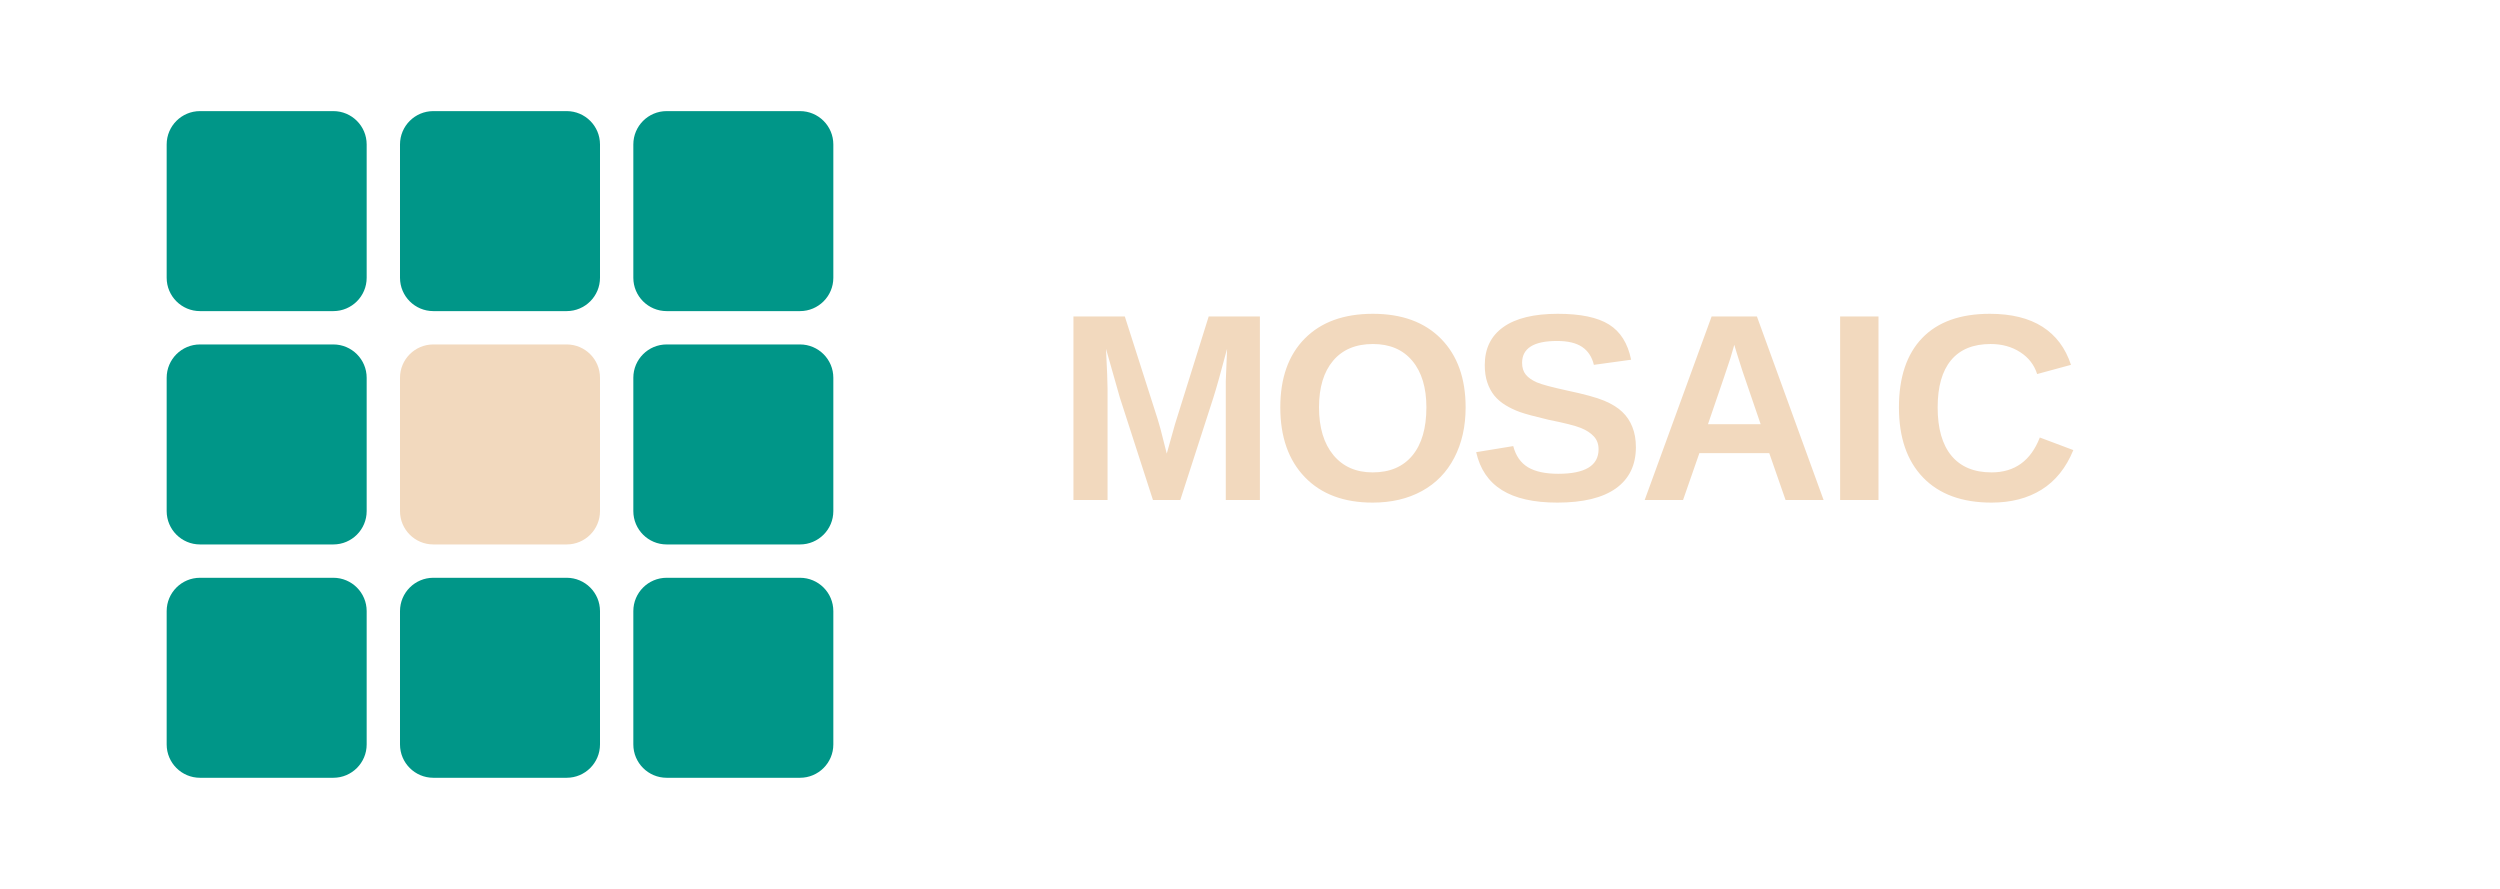
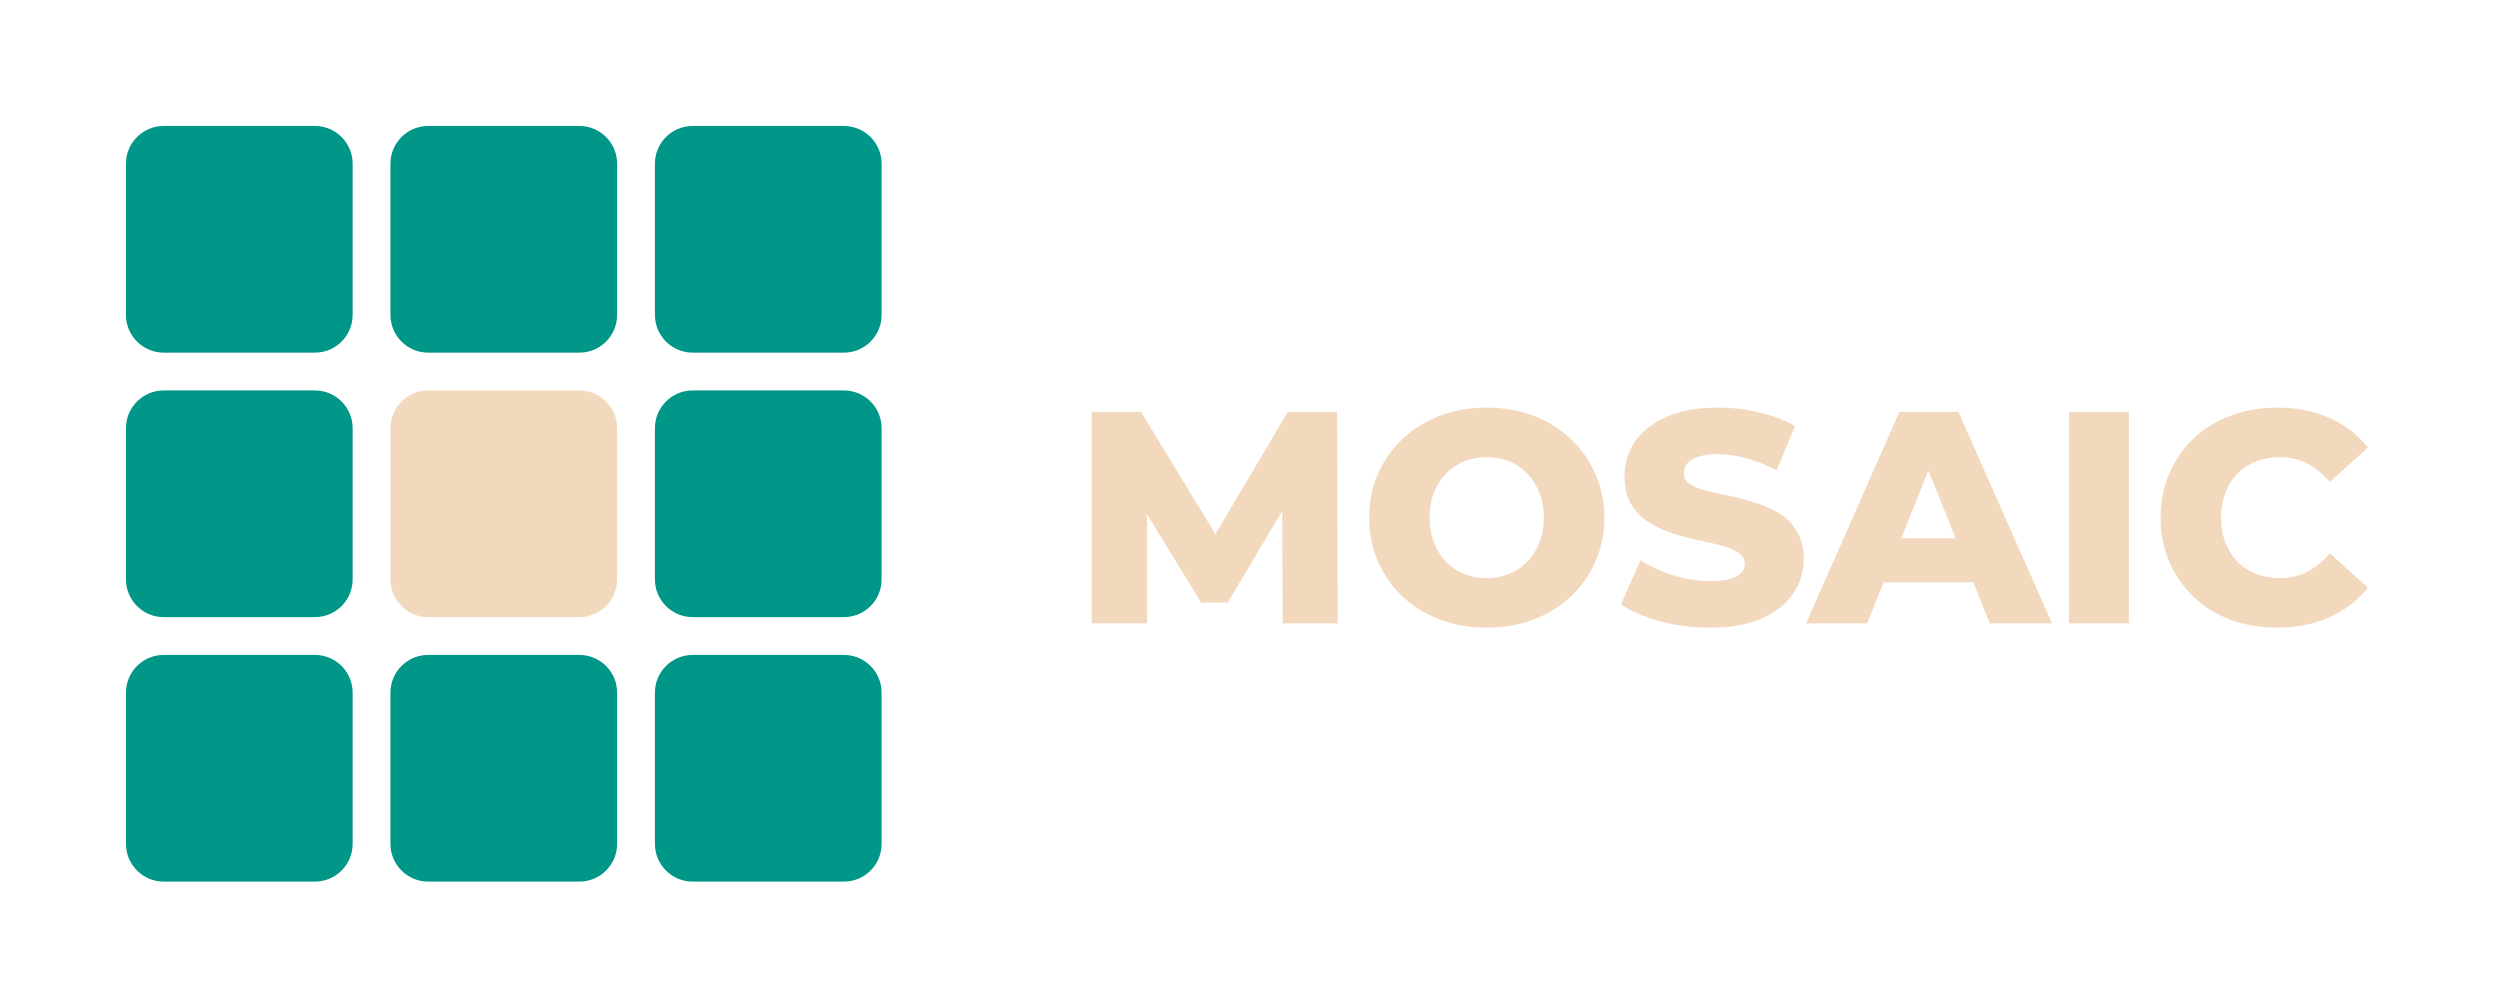
- <svg xmlns="http://www.w3.org/2000/svg" viewBox="0 0 450 160">
-   <g transform="translate(30, 20)">
-     <rect x="0" y="0" width="36" height="36" rx="6" fill="#009688" />
-     <rect x="42" y="0" width="36" height="36" rx="6" fill="#009688" />
-     <rect x="84" y="0" width="36" height="36" rx="6" fill="#009688" />
-     <rect x="0" y="42" width="36" height="36" rx="6" fill="#009688" />
-     <rect x="42" y="42" width="36" height="36" rx="6" fill="#F2D9BE" />
-     <rect x="84" y="42" width="36" height="36" rx="6" fill="#009688" />
-     <rect x="0" y="84" width="36" height="36" rx="6" fill="#009688" />
-     <rect x="42" y="84" width="36" height="36" rx="6" fill="#009688" />
-     <rect x="84" y="84" width="36" height="36" rx="6" fill="#009688" />
-   </g>
-   <text x="190" y="90" font-family="Arial, sans-serif" font-size="48" font-weight="700" letter-spacing="-1.5" fill="#F2D9BE">
-     MOSAIC
-   </text>
+ <svg xmlns="http://www.w3.org/2000/svg" width="397" height="160" viewBox="0 0 397 160" fill="none">
+   <path d="M50 20H26C22.686 20 20 22.686 20 26V50C20 53.314 22.686 56 26 56H50C53.314 56 56 53.314 56 50V26C56 22.686 53.314 20 50 20Z" fill="#009688" />
+   <path d="M92 20H68C64.686 20 62 22.686 62 26V50C62 53.314 64.686 56 68 56H92C95.314 56 98 53.314 98 50V26C98 22.686 95.314 20 92 20Z" fill="#009688" />
+   <path d="M134 20H110C106.686 20 104 22.686 104 26V50C104 53.314 106.686 56 110 56H134C137.314 56 140 53.314 140 50V26C140 22.686 137.314 20 134 20Z" fill="#009688" />
+   <path d="M50 62H26C22.686 62 20 64.686 20 68V92C20 95.314 22.686 98 26 98H50C53.314 98 56 95.314 56 92V68C56 64.686 53.314 62 50 62Z" fill="#009688" />
+   <path d="M92 62H68C64.686 62 62 64.686 62 68V92C62 95.314 64.686 98 68 98H92C95.314 98 98 95.314 98 92V68C98 64.686 95.314 62 92 62Z" fill="#F2D9BE" />
+   <path d="M134 62H110C106.686 62 104 64.686 104 68V92C104 95.314 106.686 98 110 98H134C137.314 98 140 95.314 140 92V68C140 64.686 137.314 62 134 62Z" fill="#009688" />
+   <path d="M50 104H26C22.686 104 20 106.686 20 110V134C20 137.314 22.686 140 26 140H50C53.314 140 56 137.314 56 134V110C56 106.686 53.314 104 50 104Z" fill="#009688" />
+   <path d="M92 104H68C64.686 104 62 106.686 62 110V134C62 137.314 64.686 140 68 140H92C95.314 140 98 137.314 98 134V110C98 106.686 95.314 104 92 104Z" fill="#009688" />
+   <path d="M134 104H110C106.686 104 104 106.686 104 110V134C104 137.314 106.686 140 110 140H134C137.314 140 140 137.314 140 134V110C140 106.686 137.314 104 134 104Z" fill="#009688" />
+   <path d="M173.36 99V65.4H181.184L195.104 88.248H190.976L204.512 65.4H212.336L212.432 99H203.696L203.6 78.696H205.088L194.96 95.688H190.736L180.32 78.696H182.144V99H173.36ZM236.101 99.672C233.413 99.672 230.933 99.24 228.661 98.376C226.389 97.512 224.405 96.296 222.709 94.728C221.045 93.128 219.749 91.272 218.821 89.16C217.893 87.048 217.429 84.728 217.429 82.2C217.429 79.672 217.893 77.352 218.821 75.24C219.749 73.128 221.045 71.288 222.709 69.72C224.405 68.12 226.389 66.888 228.661 66.024C230.933 65.16 233.413 64.728 236.101 64.728C238.821 64.728 241.301 65.16 243.541 66.024C245.813 66.888 247.781 68.12 249.445 69.72C251.109 71.288 252.405 73.128 253.333 75.24C254.293 77.352 254.773 79.672 254.773 82.2C254.773 84.728 254.293 87.064 253.333 89.208C252.405 91.32 251.109 93.16 249.445 94.728C247.781 96.296 245.813 97.512 243.541 98.376C241.301 99.24 238.821 99.672 236.101 99.672ZM236.101 91.8C237.381 91.8 238.565 91.576 239.653 91.128C240.773 90.68 241.733 90.04 242.533 89.208C243.365 88.344 244.005 87.32 244.453 86.136C244.933 84.952 245.173 83.64 245.173 82.2C245.173 80.728 244.933 79.416 244.453 78.264C244.005 77.08 243.365 76.072 242.533 75.24C241.733 74.376 240.773 73.72 239.653 73.272C238.565 72.824 237.381 72.6 236.101 72.6C234.821 72.6 233.621 72.824 232.501 73.272C231.413 73.72 230.453 74.376 229.621 75.24C228.821 76.072 228.181 77.08 227.701 78.264C227.253 79.416 227.029 80.728 227.029 82.2C227.029 83.64 227.253 84.952 227.701 86.136C228.181 87.32 228.821 88.344 229.621 89.208C230.453 90.04 231.413 90.68 232.501 91.128C233.621 91.576 234.821 91.8 236.101 91.8ZM271.559 99.672C268.807 99.672 266.151 99.336 263.591 98.664C261.063 97.96 258.999 97.064 257.399 95.976L260.519 88.968C262.023 89.928 263.751 90.728 265.703 91.368C267.687 91.976 269.655 92.28 271.607 92.28C272.919 92.28 273.975 92.168 274.775 91.944C275.575 91.688 276.151 91.368 276.503 90.984C276.887 90.568 277.079 90.088 277.079 89.544C277.079 88.776 276.727 88.168 276.023 87.72C275.319 87.272 274.407 86.904 273.287 86.616C272.167 86.328 270.919 86.04 269.543 85.752C268.199 85.464 266.839 85.096 265.463 84.648C264.119 84.2 262.887 83.624 261.767 82.92C260.647 82.184 259.735 81.24 259.031 80.088C258.327 78.904 257.975 77.416 257.975 75.624C257.975 73.608 258.519 71.784 259.607 70.152C260.727 68.52 262.391 67.208 264.599 66.216C266.807 65.224 269.559 64.728 272.855 64.728C275.063 64.728 277.223 64.984 279.335 65.496C281.479 65.976 283.383 66.696 285.047 67.656L282.119 74.712C280.519 73.848 278.935 73.208 277.367 72.792C275.799 72.344 274.279 72.12 272.807 72.12C271.495 72.12 270.439 72.264 269.639 72.552C268.839 72.808 268.263 73.16 267.911 73.608C267.559 74.056 267.383 74.568 267.383 75.144C267.383 75.88 267.719 76.472 268.391 76.92C269.095 77.336 270.007 77.688 271.127 77.976C272.279 78.232 273.527 78.504 274.871 78.792C276.247 79.08 277.607 79.448 278.951 79.896C280.327 80.312 281.575 80.888 282.695 81.624C283.815 82.328 284.711 83.272 285.383 84.456C286.087 85.608 286.439 87.064 286.439 88.824C286.439 90.776 285.879 92.584 284.759 94.248C283.671 95.88 282.023 97.192 279.815 98.184C277.639 99.176 274.887 99.672 271.559 99.672ZM286.797 99L301.629 65.4H310.989L325.869 99H315.981L304.365 70.056H308.109L296.493 99H286.797ZM294.909 92.472L297.357 85.464H313.773L316.221 92.472H294.909ZM328.563 99V65.4H338.067V99H328.563ZM361.581 99.672C358.925 99.672 356.461 99.256 354.189 98.424C351.949 97.56 349.997 96.344 348.333 94.776C346.701 93.208 345.421 91.368 344.493 89.256C343.565 87.112 343.101 84.76 343.101 82.2C343.101 79.64 343.565 77.304 344.493 75.192C345.421 73.048 346.701 71.192 348.333 69.624C349.997 68.056 351.949 66.856 354.189 66.024C356.461 65.16 358.925 64.728 361.581 64.728C364.685 64.728 367.453 65.272 369.885 66.36C372.349 67.448 374.397 69.016 376.029 71.064L369.981 76.536C368.893 75.256 367.693 74.28 366.381 73.608C365.101 72.936 363.661 72.6 362.061 72.6C360.685 72.6 359.421 72.824 358.269 73.272C357.117 73.72 356.125 74.376 355.293 75.24C354.493 76.072 353.853 77.08 353.373 78.264C352.925 79.448 352.701 80.76 352.701 82.2C352.701 83.64 352.925 84.952 353.373 86.136C353.853 87.32 354.493 88.344 355.293 89.208C356.125 90.04 357.117 90.68 358.269 91.128C359.421 91.576 360.685 91.8 362.061 91.8C363.661 91.8 365.101 91.464 366.381 90.792C367.693 90.12 368.893 89.144 369.981 87.864L376.029 93.336C374.397 95.352 372.349 96.92 369.885 98.04C367.453 99.128 364.685 99.672 361.581 99.672Z" fill="#F2D9BE" />
</svg>
